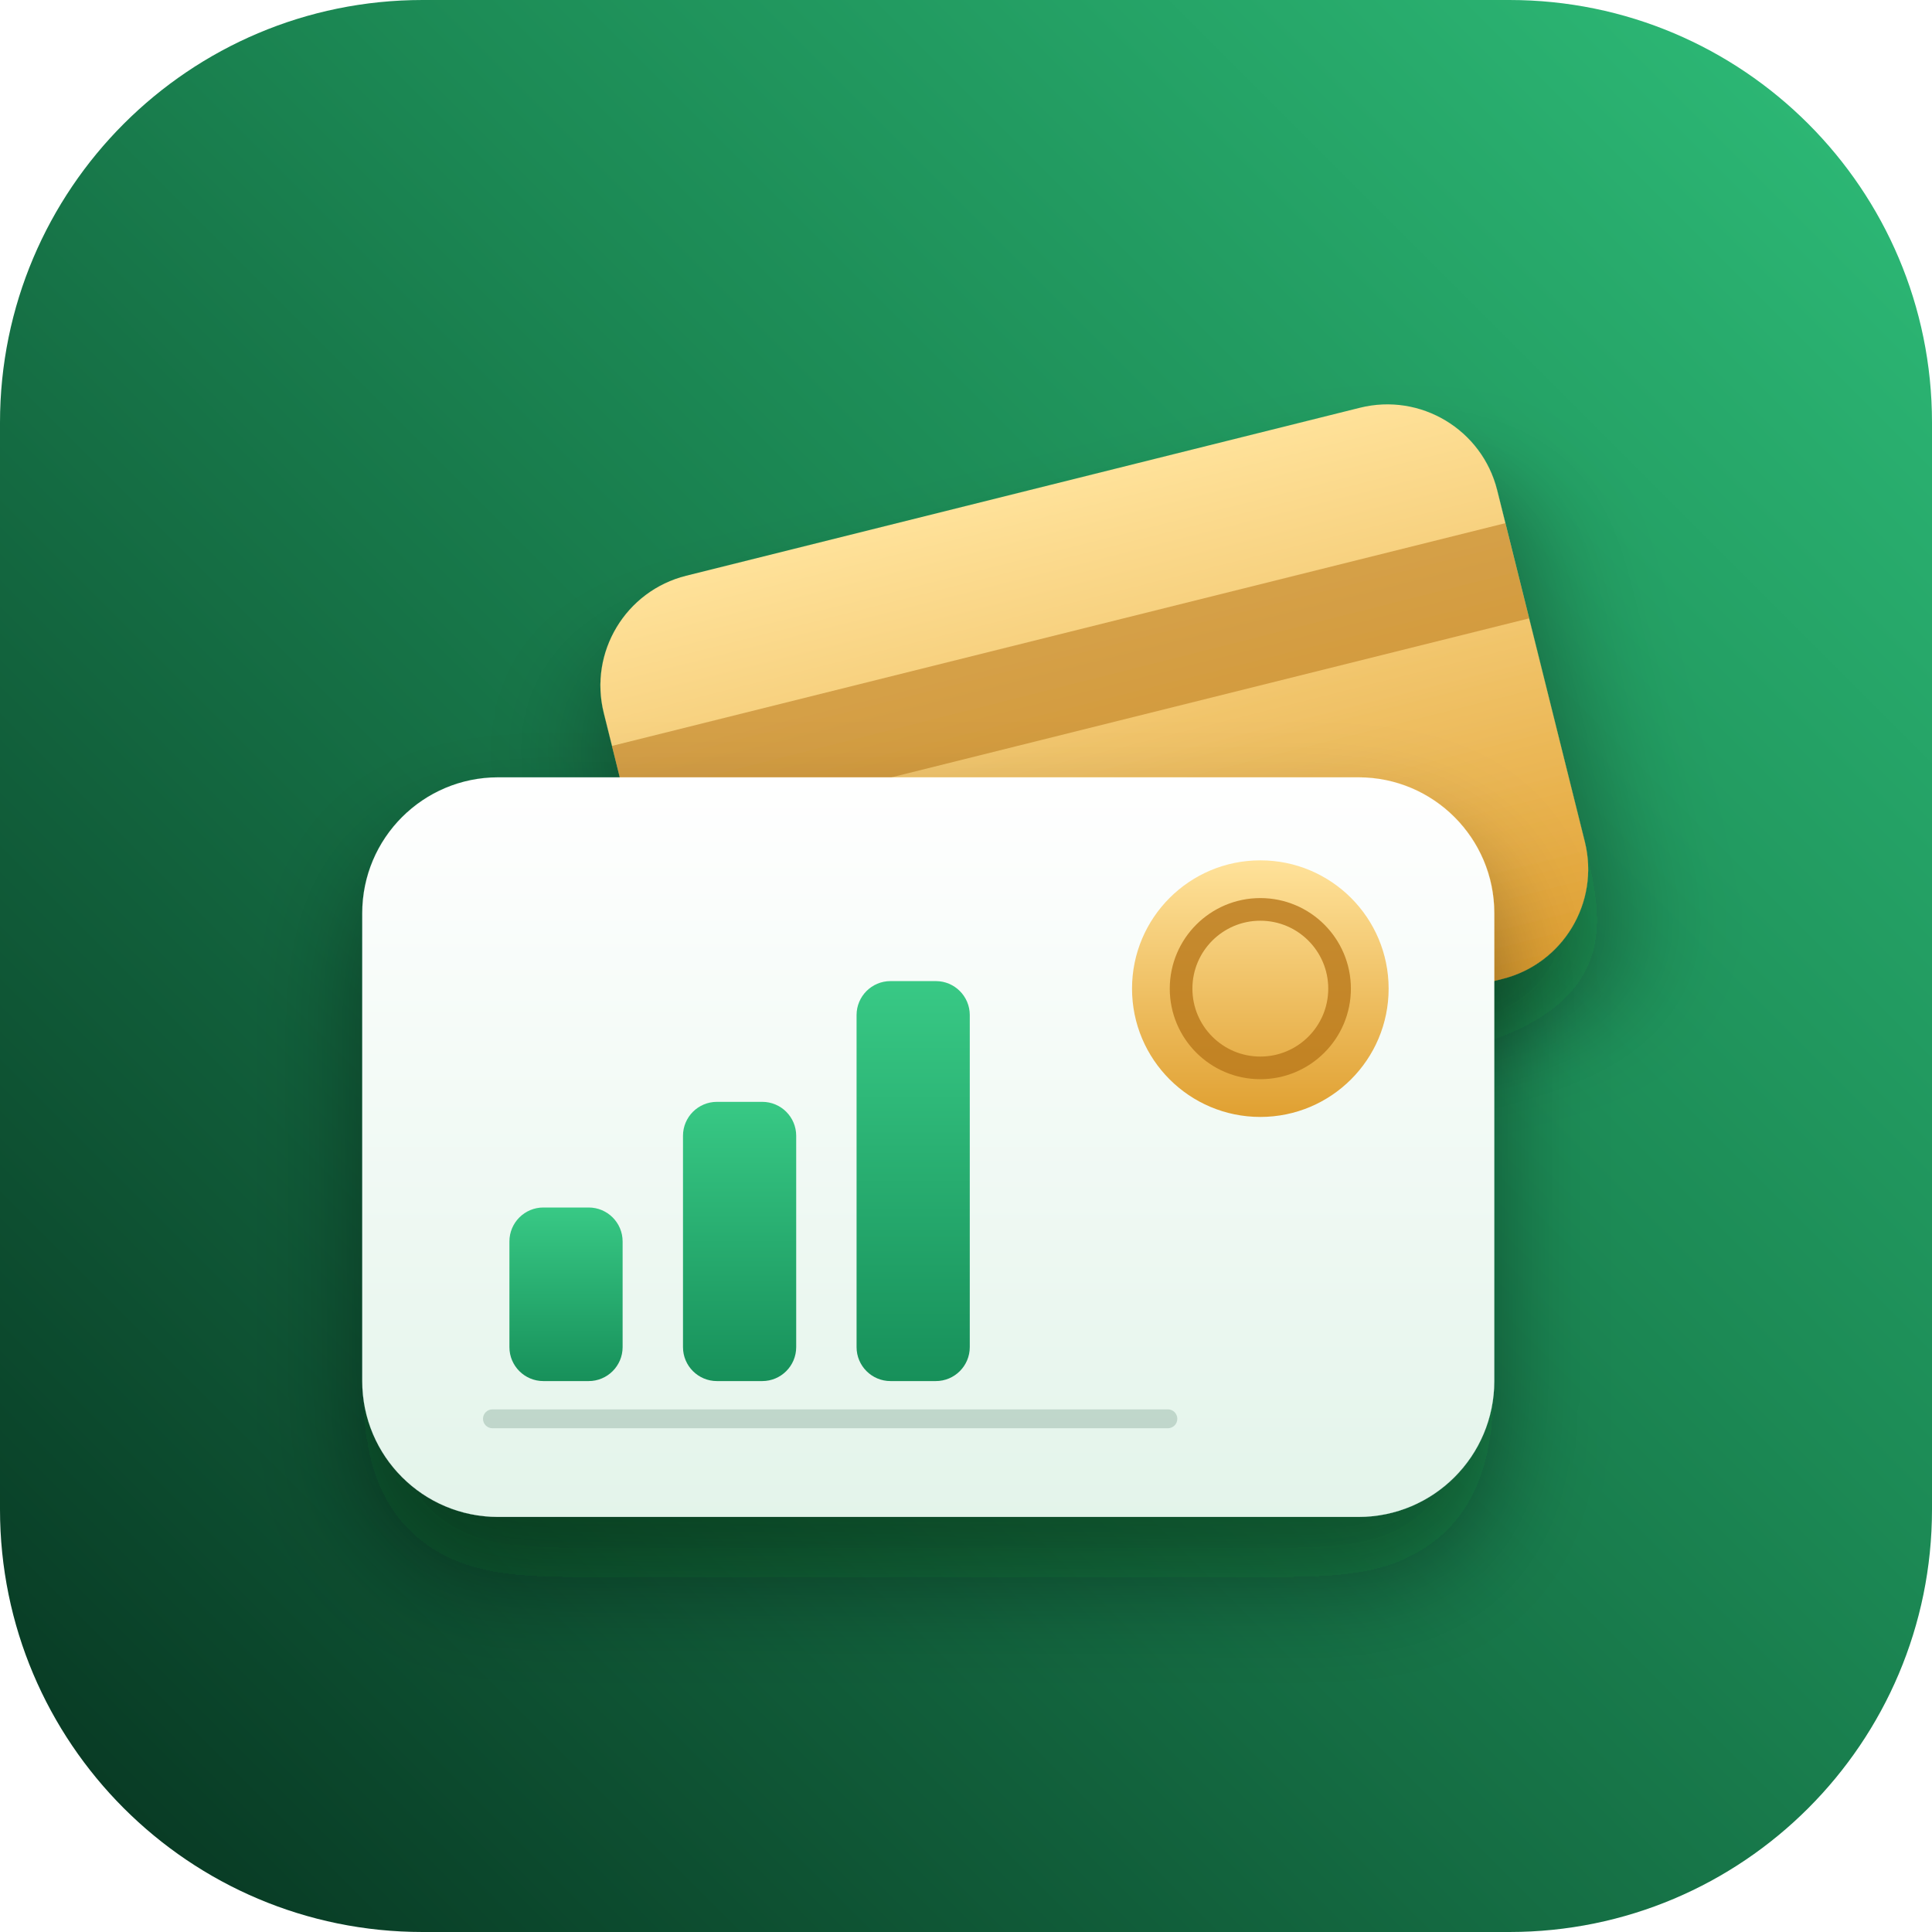
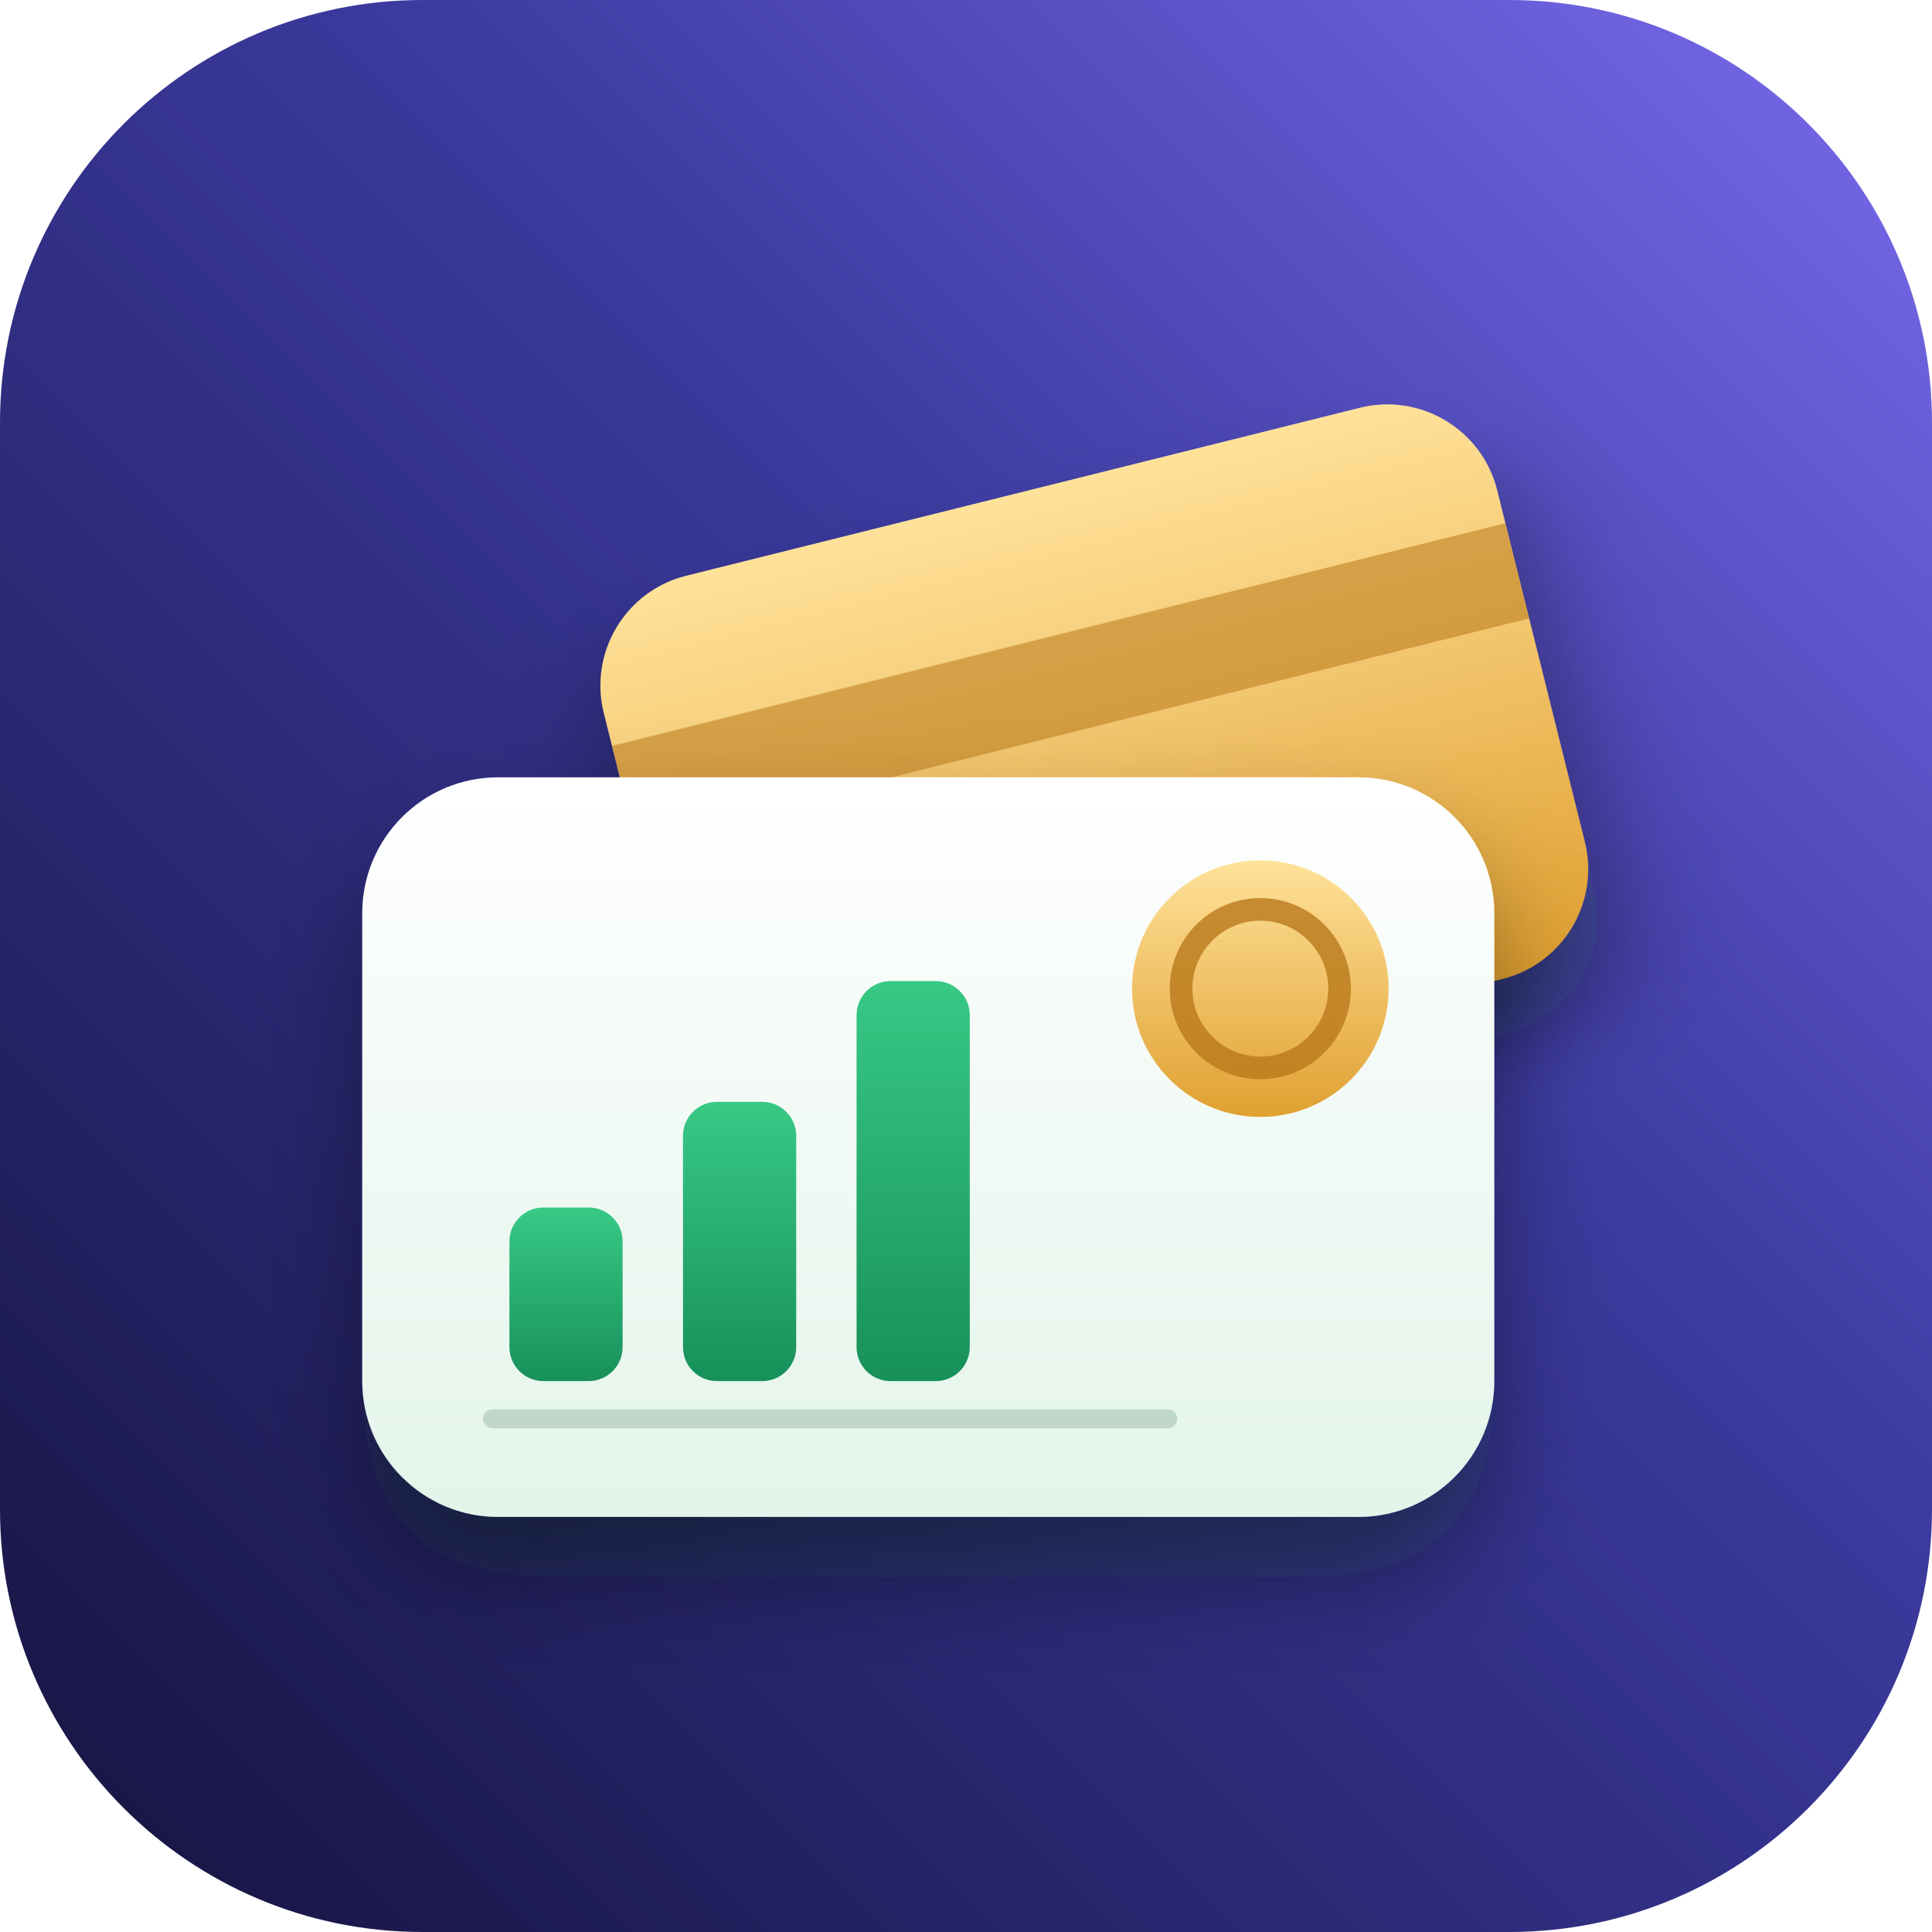
<svg xmlns="http://www.w3.org/2000/svg" viewBox="0 0 512 512">
  <defs>
    <linearGradient id="bg" x1="0" y1="1" x2="1" y2="0">
-       <stop offset="0" stop-color="#06321F" />
-       <stop offset=".6" stop-color="#1C8A55" />
-       <stop offset="1" stop-color="#2FBF7A" />
+       <stop offset="0" stop-color="#15123D" />
+       <stop offset=".6" stop-color="#3B3A9E" />
+       <stop offset="1" stop-color="#7B6CF0" />
    </linearGradient>
    <linearGradient id="gd" x1="0" y1="0" x2="0" y2="1">
      <stop offset="0" stop-color="#FFE29A" />
      <stop offset="1" stop-color="#E0A031" />
    </linearGradient>
    <linearGradient id="cd" x1="0" y1="0" x2="0" y2="1">
      <stop offset="0" stop-color="#FFFFFF" />
      <stop offset="1" stop-color="#E3F4EA" />
    </linearGradient>
    <linearGradient id="br" x1="0" y1="1" x2="0" y2="0">
      <stop offset="0" stop-color="#17905A" />
      <stop offset="1" stop-color="#38C985" />
    </linearGradient>
    <filter id="sh" x="-30%" y="-30%" width="160%" height="170%">
      <feDropShadow dx="0" dy="16" stdDeviation="14" flood-color="#002010" flood-opacity=".4" />
    </filter>
  </defs>
  <rect width="512" height="512" rx="112" fill="url(#bg)" />
  <g transform="rotate(-14 290 206)" filter="url(#sh)">
    <rect x="168" y="128" width="244" height="156" rx="30" fill="url(#gd)" />
    <rect x="168" y="167" width="244" height="26" fill="#B9781A" opacity=".55" />
  </g>
  <g filter="url(#sh)">
    <rect x="96" y="206" width="300" height="196" rx="36" fill="url(#cd)" />
  </g>
  <rect x="135" y="320" width="30" height="46" rx="9" fill="url(#br)" />
  <rect x="181" y="292" width="30" height="74" rx="9" fill="url(#br)" />
  <rect x="227" y="260" width="30" height="106" rx="9" fill="url(#br)" />
  <rect x="128" y="373.5" width="184" height="5" rx="2.5" fill="#0E4A30" opacity=".18" />
  <circle cx="334" cy="262" r="34" fill="url(#gd)" />
  <circle cx="334" cy="262" r="21" fill="none" stroke="#B9781A" stroke-width="6" opacity=".8" />
</svg>
